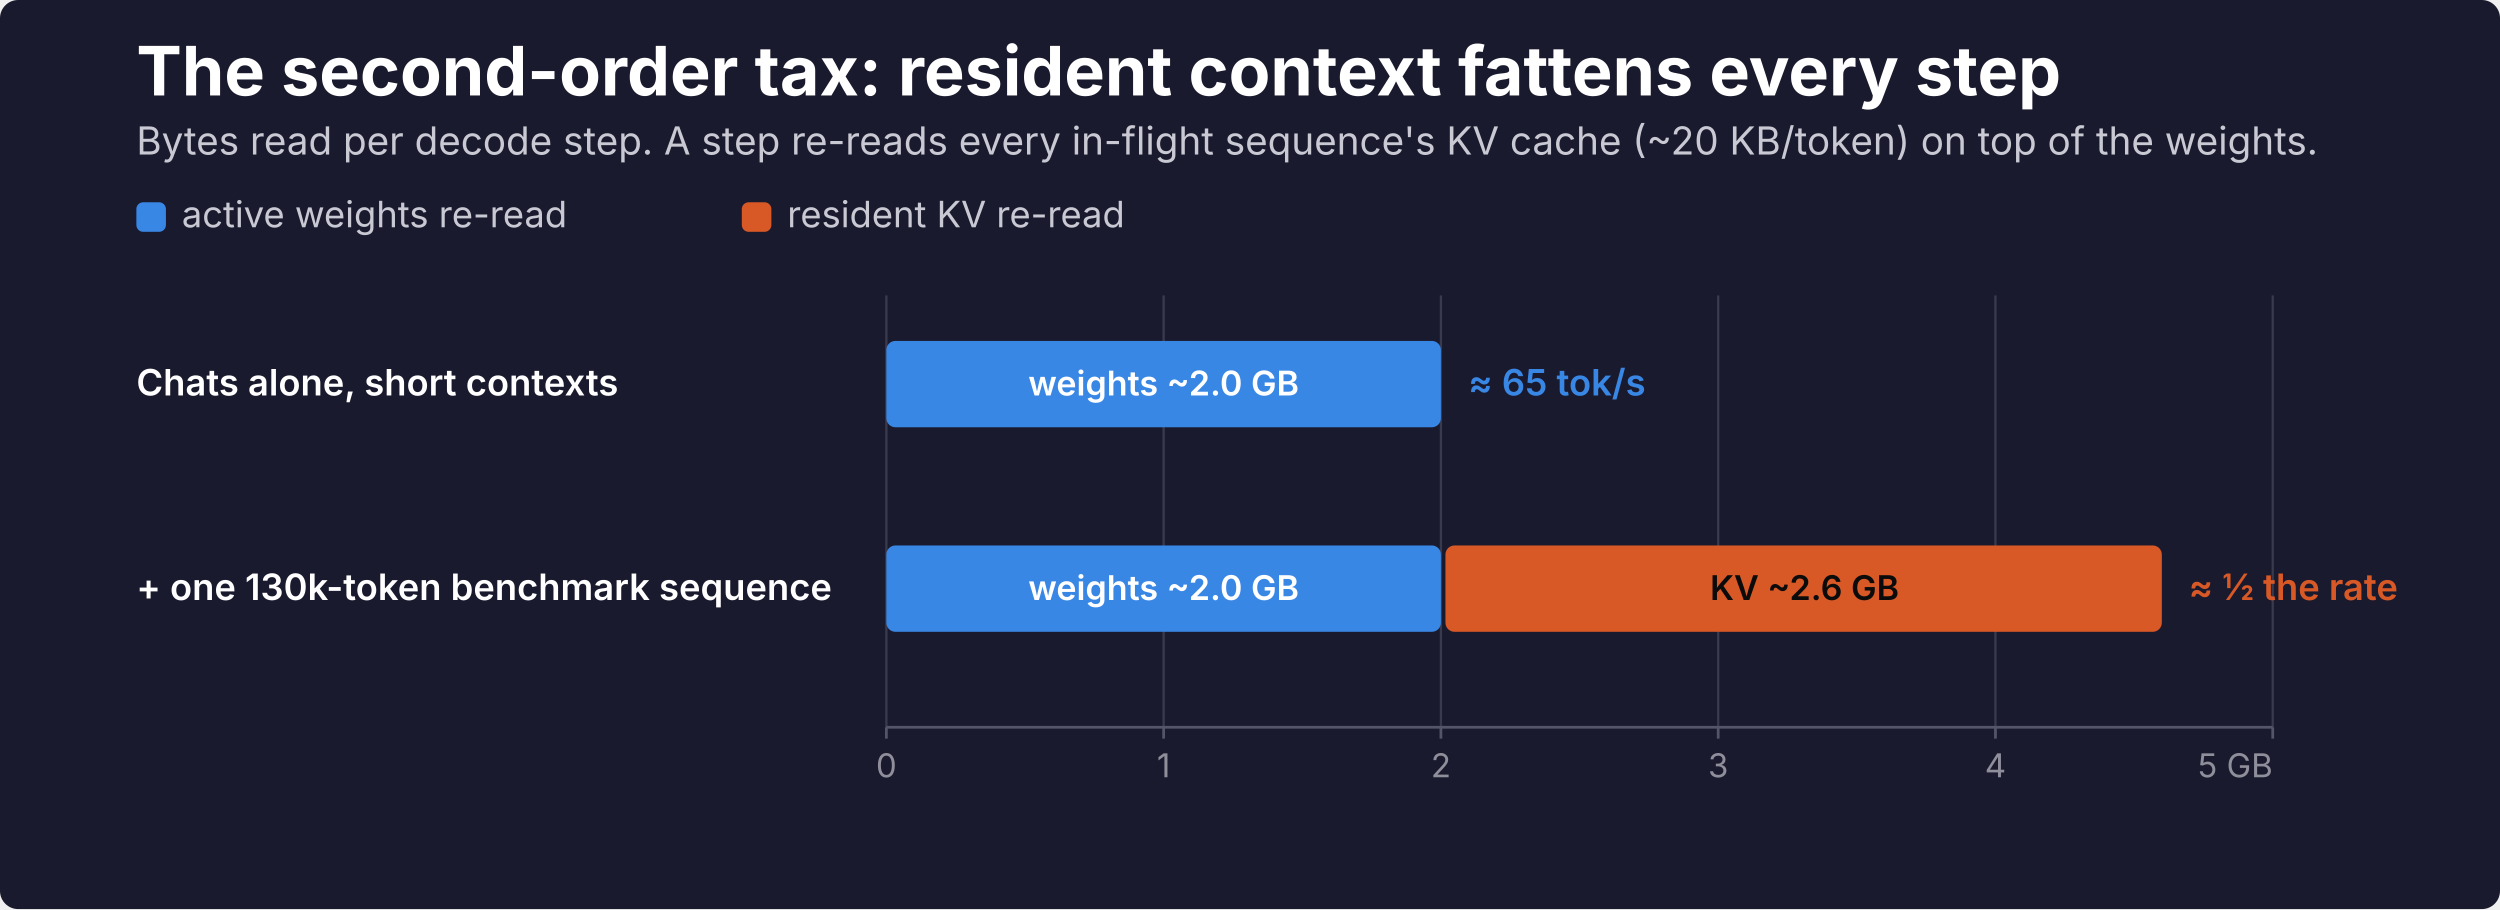
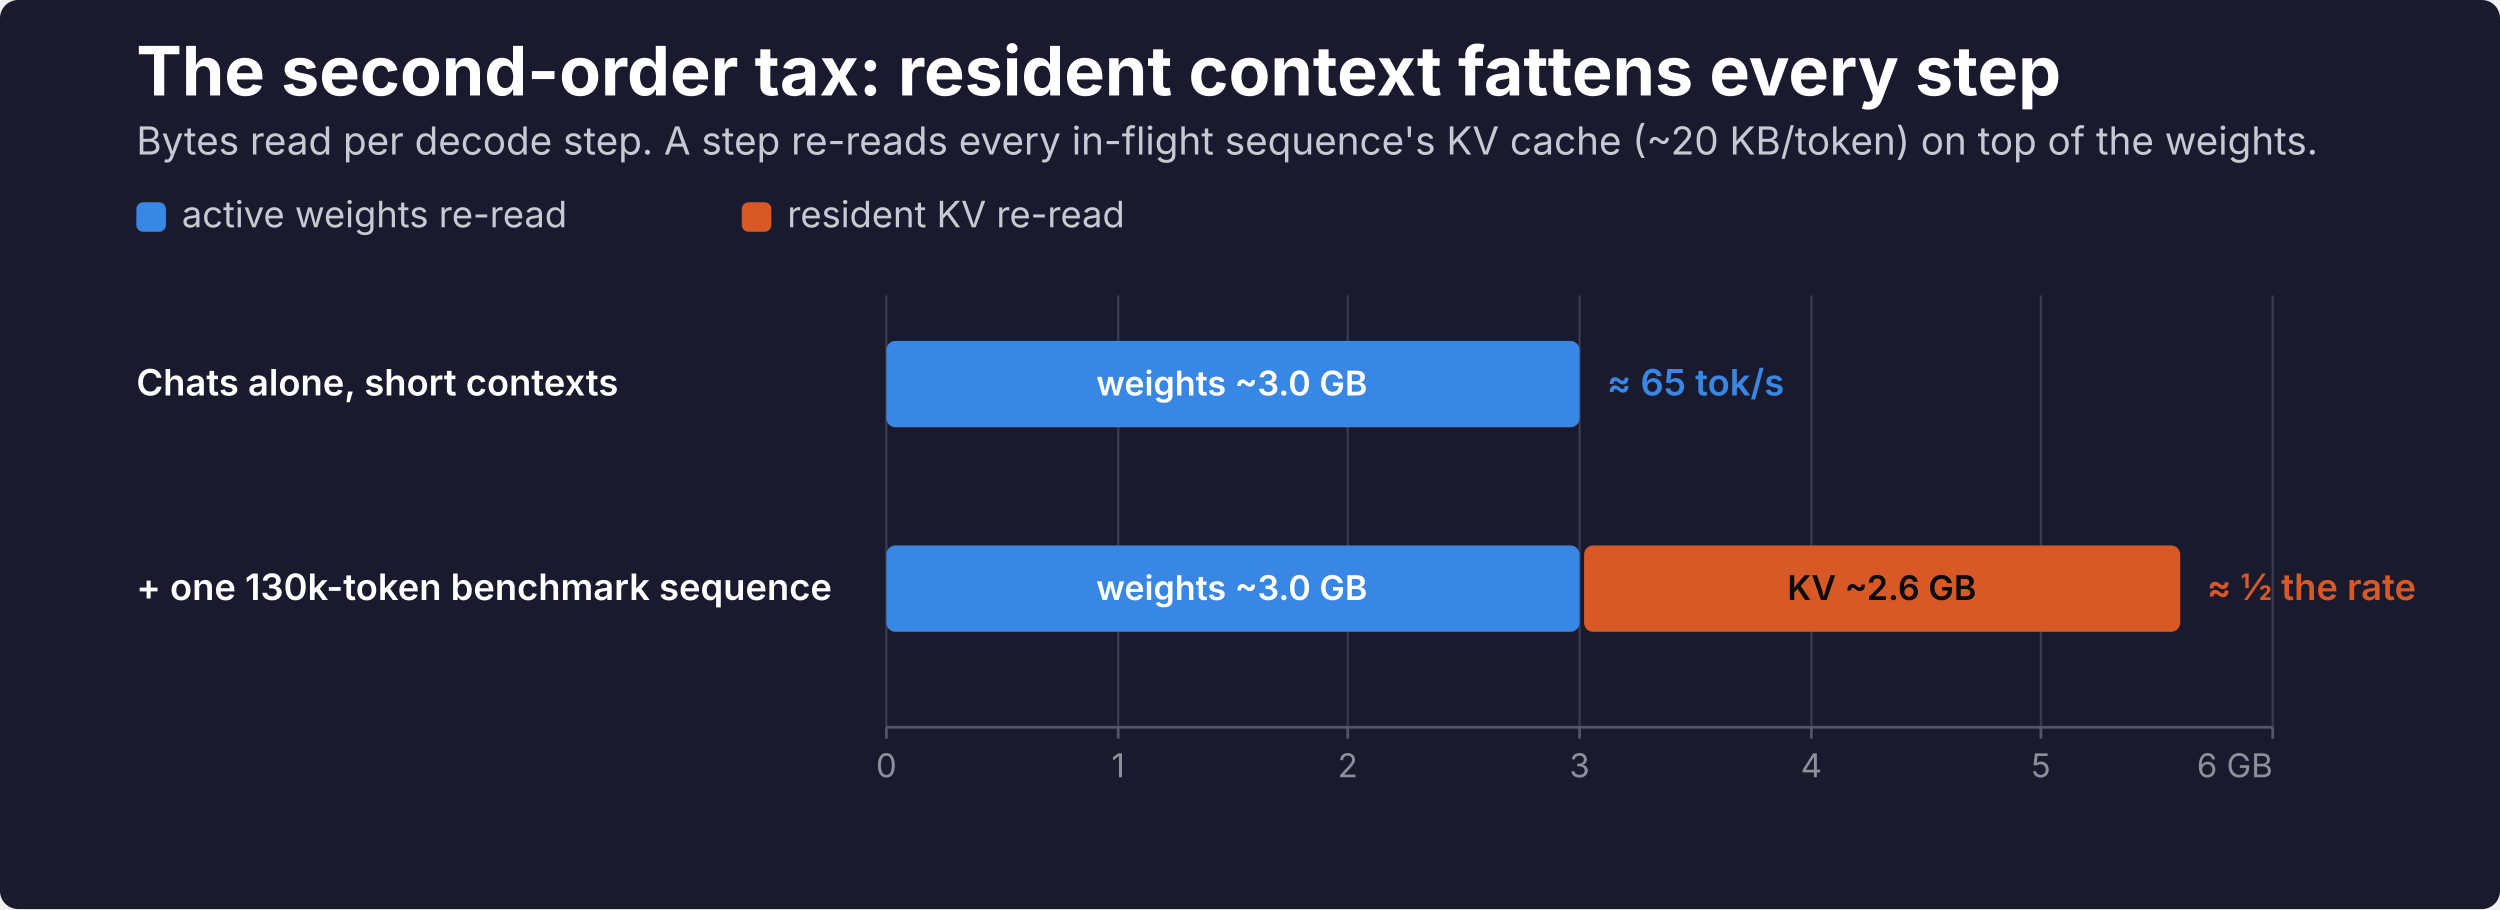
<svg xmlns="http://www.w3.org/2000/svg" width="1100" height="400" viewBox="0 0 1100 400">
  <rect width="100%" height="100%" fill="#1a1a2e" rx="8" />
  <style>
text { font-family: -apple-system, BlinkMacSystemFont, "Segoe UI", sans-serif; fill: #c9c9d4; font-size: 16px; }
.title { font-size: 30px; font-weight: 700; fill: #ffffff; }
.subtitle { font-size: 17px; fill: #c9c9d4; }
.lab { fill: #ffffff; font-weight: 600; }
.tick { font-size: 14.5px; fill: #8f8f9c; }
.onmark { font-weight: 600; font-size: 15px; }
.axis { stroke: #55556a; stroke-width: 1.2; }
.grid { stroke: #3a3a4e; stroke-width: 1; }
.leader { stroke: #8f8f9c; stroke-width: 1; }
</style>
  <text class="title" x="60" y="42">The second-order tax: resident context fattens every step</text>
  <text class="subtitle" x="60" y="68">Bytes read per decode step. A step re-reads every in-flight sequence's KV cache (~20 KB/token) on top of the weights.</text>
  <rect x="60" y="89" width="13" height="13" rx="3" fill="#3987e5" />
  <text x="80" y="100">active weights re-read</text>
  <rect x="326.4" y="89" width="13" height="13" rx="3" fill="#d95926" />
  <text x="346.4" y="100">resident KV re-read</text>
  <line class="grid" x1="390" y1="130" x2="390" y2="320" />
-   <line class="grid" x1="512" y1="130" x2="512" y2="320" />
-   <line class="grid" x1="634" y1="130" x2="634" y2="320" />
-   <line class="grid" x1="756" y1="130" x2="756" y2="320" />
-   <line class="grid" x1="878" y1="130" x2="878" y2="320" />
+   <line class="grid" x1="492" y1="130" x2="492" y2="320" />
+   <line class="grid" x1="593" y1="130" x2="593" y2="320" />
+   <line class="grid" x1="695" y1="130" x2="695" y2="320" />
+   <line class="grid" x1="797" y1="130" x2="797" y2="320" />
+   <line class="grid" x1="898" y1="130" x2="898" y2="320" />
  <line class="grid" x1="1000" y1="130" x2="1000" y2="320" />
  <text class="lab" x="60" y="174" font-size="15">Chats alone, short contexts</text>
-   <rect x="390.0" y="150" width="244.0" height="38" rx="4" fill="#3987e5" />
-   <text class="onmark" x="512" y="174" text-anchor="middle" style="fill:#ffffff">weights ~2.0 GB</text>
-   <text class="lab" x="646" y="174" style="fill:#3987e5">≈ 65 tok/s</text>
+   <rect x="390.0" y="150" width="305.0" height="38" rx="4" fill="#3987e5" />
+   <text class="onmark" x="542" y="174" text-anchor="middle" style="fill:#ffffff">weights ~3.0 GB</text>
+   <text class="lab" x="707" y="174" style="fill:#3987e5">≈ 65 tok/s</text>
  <text class="lab" x="60" y="264" font-size="15">+ one 130k-token benchmark sequence</text>
-   <rect x="390.0" y="240" width="244.0" height="38" rx="4" fill="#3987e5" />
-   <text class="onmark" x="512" y="264" text-anchor="middle" style="fill:#ffffff">weights ~2.0 GB</text>
-   <rect x="636.0" y="240" width="315.2" height="38" rx="4" fill="#d95926" />
-   <text class="onmark" x="794" y="264" text-anchor="middle" style="fill:#0b0b0b">KV ~2.6 GB</text>
-   <text class="lab" x="963" y="264" style="fill:#d95926">≈ ½ the rate</text>
+   <rect x="390.0" y="240" width="305.0" height="38" rx="4" fill="#3987e5" />
+   <text class="onmark" x="542" y="264" text-anchor="middle" style="fill:#ffffff">weights ~3.0 GB</text>
+   <rect x="697.0" y="240" width="262.3" height="38" rx="4" fill="#d95926" />
+   <text class="onmark" x="828" y="264" text-anchor="middle" style="fill:#0b0b0b">KV ~2.6 GB</text>
+   <text class="lab" x="971" y="264" style="fill:#d95926">≈ ½ the rate</text>
  <line class="axis" x1="390" y1="320" x2="1000" y2="320" />
  <line class="axis" x1="390" y1="320" x2="390" y2="325" />
  <text class="tick" x="390" y="342" text-anchor="middle">0</text>
-   <line class="axis" x1="512" y1="320" x2="512" y2="325" />
-   <text class="tick" x="512" y="342" text-anchor="middle">1</text>
-   <line class="axis" x1="634" y1="320" x2="634" y2="325" />
-   <text class="tick" x="634" y="342" text-anchor="middle">2</text>
-   <line class="axis" x1="756" y1="320" x2="756" y2="325" />
-   <text class="tick" x="756" y="342" text-anchor="middle">3</text>
-   <line class="axis" x1="878" y1="320" x2="878" y2="325" />
-   <text class="tick" x="878" y="342" text-anchor="middle">4</text>
+   <line class="axis" x1="492" y1="320" x2="492" y2="325" />
+   <text class="tick" x="492" y="342" text-anchor="middle">1</text>
+   <line class="axis" x1="593" y1="320" x2="593" y2="325" />
+   <text class="tick" x="593" y="342" text-anchor="middle">2</text>
+   <line class="axis" x1="695" y1="320" x2="695" y2="325" />
+   <text class="tick" x="695" y="342" text-anchor="middle">3</text>
+   <line class="axis" x1="797" y1="320" x2="797" y2="325" />
+   <text class="tick" x="797" y="342" text-anchor="middle">4</text>
+   <line class="axis" x1="898" y1="320" x2="898" y2="325" />
+   <text class="tick" x="898" y="342" text-anchor="middle">5</text>
  <line class="axis" x1="1000" y1="320" x2="1000" y2="325" />
-   <text class="tick" x="1000" y="342" text-anchor="end">5 GB</text>
+   <text class="tick" x="1000" y="342" text-anchor="end">6 GB</text>
</svg>
